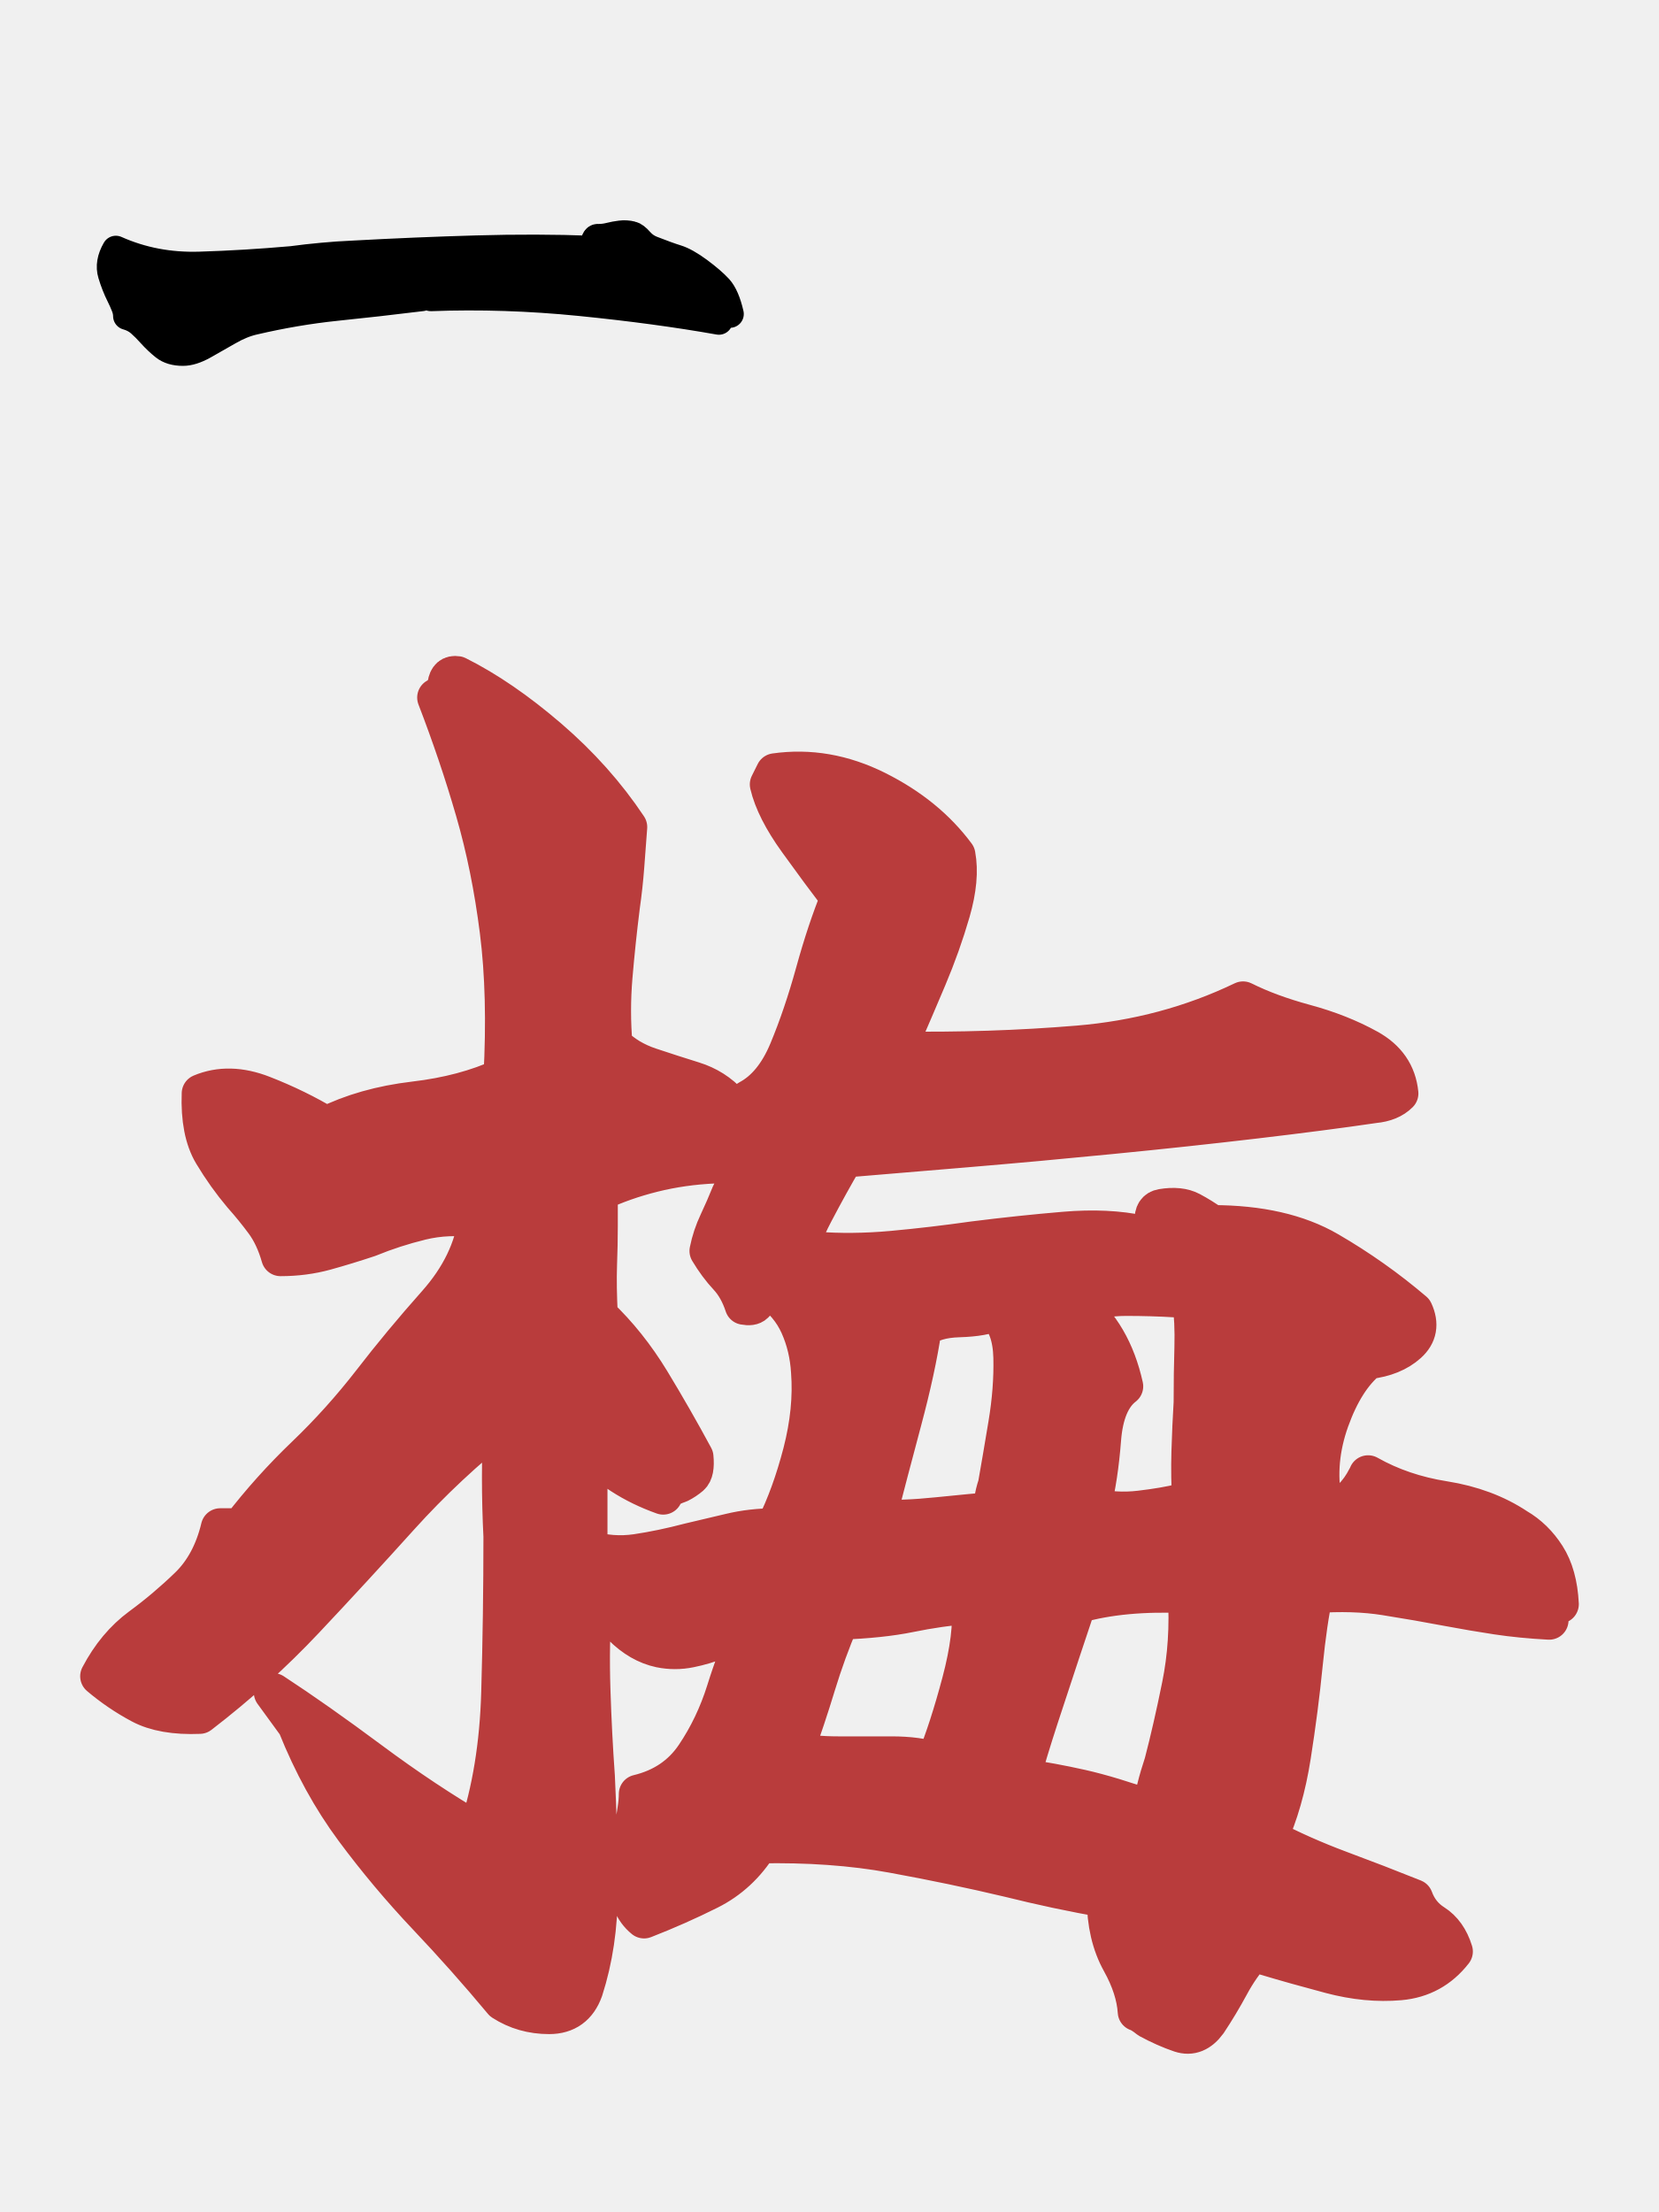
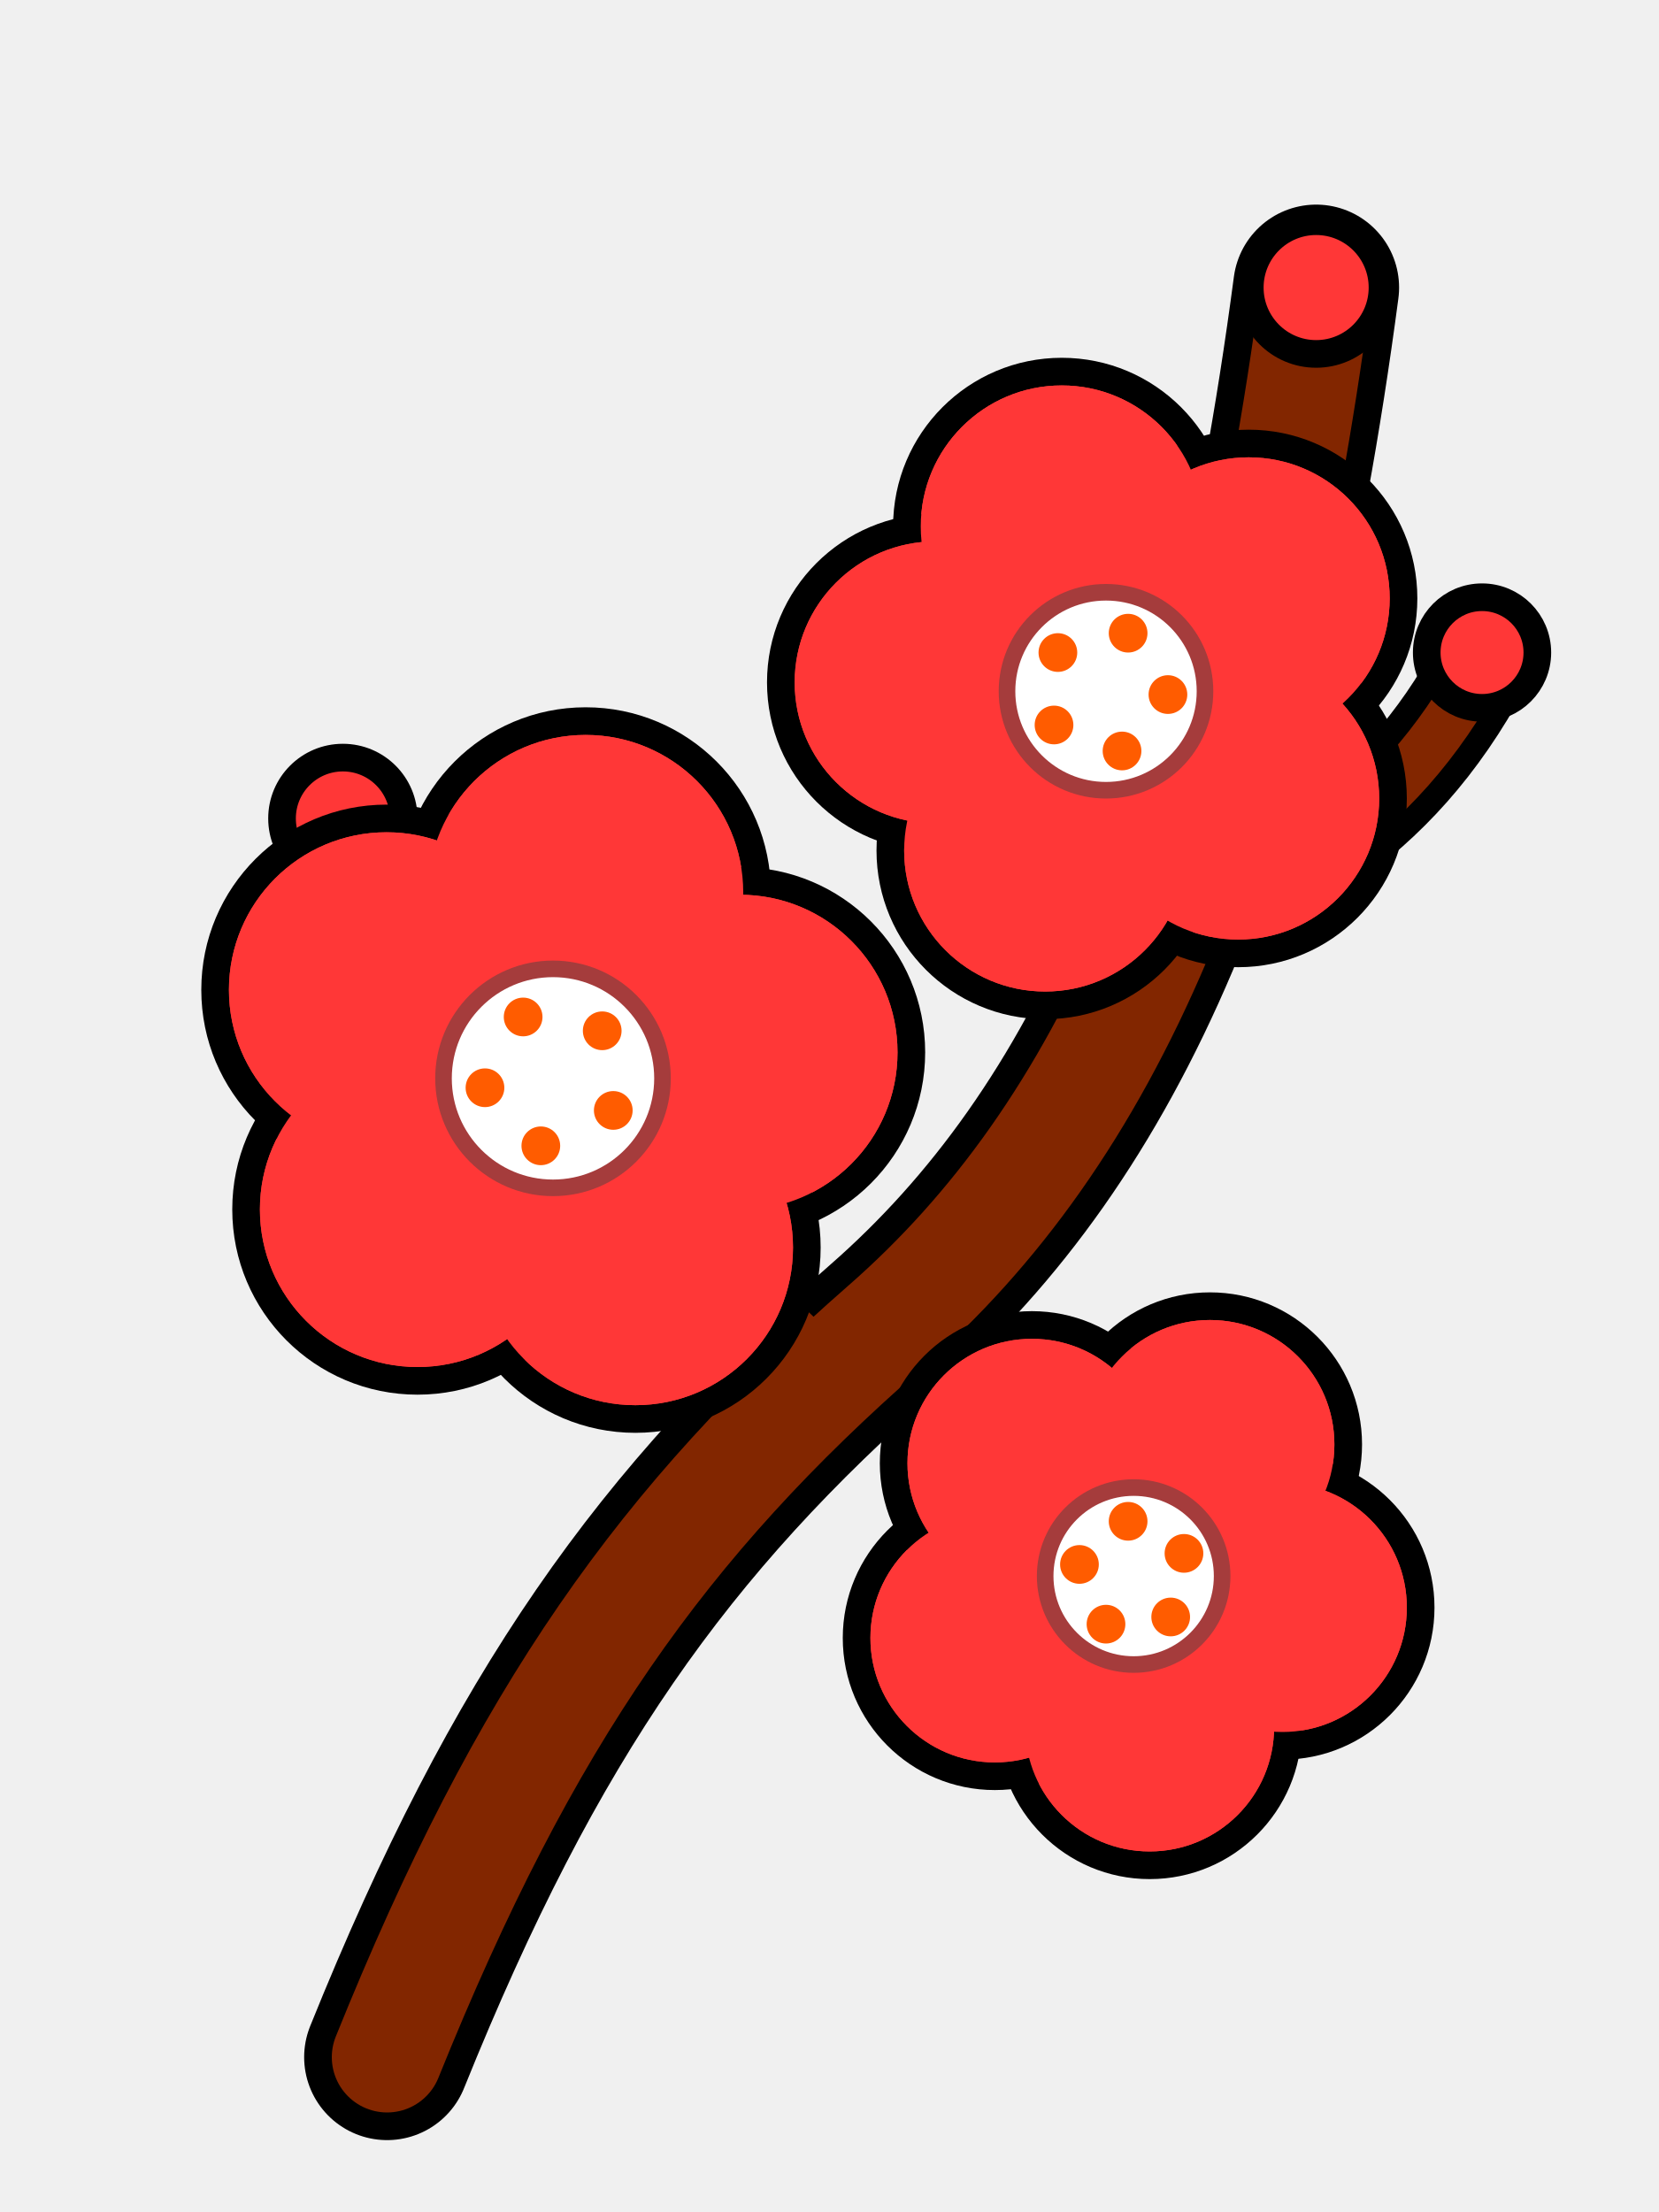
<svg xmlns="http://www.w3.org/2000/svg" width="300" height="400" viewBox="0 0 300 400">
-   <path fill="#000000" stroke="#000000" stroke-width="5" stroke-linejoin="round" d="M132 56.78L132 56.78Q131.12 56.53 130.69 56.96Q130.25 57.40 130.00 58.03L130.00 58.03Q118.73 56.03 104.96 54.65Q91.18 53.27 77.91 53.77L77.91 53.77Q77.04 53.15 76.97 53.02Q76.91 52.90 76.66 52.02L76.66 52.02Q76.29 52.14 76.29 53.02L76.29 53.02Q76.29 53.52 76.29 53.77L76.29 53.77Q68.15 54.77 60.82 55.52Q53.50 56.28 45.99 58.03L45.99 58.03Q43.73 58.53 41.35 59.91Q38.98 61.28 36.85 62.47Q34.72 63.66 33.09 63.66L33.09 63.66Q30.96 63.66 29.71 62.66Q28.46 61.66 27.33 60.41L27.33 60.41Q26.33 59.28 25.33 58.40Q24.33 57.53 22.95 57.15L22.95 57.15Q22.95 56.28 22.57 55.34Q22.20 54.40 21.70 53.40L21.70 53.40Q20.82 51.64 20.20 49.58Q19.57 47.51 20.95 45.13L20.95 45.13Q27.96 48.26 36.10 48.01Q44.23 47.76 52.75 47.01L52.75 47.01Q55.50 46.64 58.26 46.39Q61.01 46.13 63.77 46.01L63.77 46.01Q75.28 45.38 86.18 45.07Q97.07 44.76 106.96 45.13L106.96 45.13Q107.34 45.13 107.46 44.13L107.46 44.13Q107.59 42.88 108.21 43.00L108.21 43.00Q108.71 43.00 109.21 42.94Q109.71 42.88 110.22 42.75L110.22 42.75Q111.22 42.50 112.22 42.38Q113.22 42.25 114.22 42.50L114.22 42.50Q114.85 42.63 115.72 43.63Q116.60 44.63 117.85 45.13L117.85 45.13Q120.73 46.26 122.36 46.76Q123.99 47.26 126.37 49.01L126.37 49.01Q128.74 50.77 130.00 52.14Q131.25 53.52 132 56.78Z" />
-   <path fill="#b93c3c" stroke="#b93c3c" stroke-width="7" stroke-linejoin="round" d="M282 290.08L282 290.08Q280.14 290.88 280.14 293.01L280.14 293.01Q275.08 292.74 270.69 292.08Q266.30 291.41 262.04 290.61L262.04 290.61Q256.45 289.55 250.60 288.62Q244.74 287.68 237.56 288.22L237.56 288.22Q236.49 293.01 235.69 300.99Q234.90 308.97 233.56 317.49Q232.23 326.01 229.31 332.39L229.31 332.39Q235.43 335.59 242.21 338.12Q249 340.64 255.65 343.31L255.65 343.31Q256.72 346.23 259.25 347.83Q261.77 349.43 262.84 352.89L262.84 352.89Q259.11 357.68 253.13 358.21Q247.14 358.74 240.62 357.01Q234.10 355.28 228.77 353.68L228.77 353.68Q227.44 353.15 226.65 352.89L226.65 352.89Q224.25 355.55 222.39 359.01Q220.52 362.47 218.40 365.66L218.40 365.66Q216.27 368.59 213.47 367.66Q210.68 366.72 207.75 365.13L207.75 365.13Q206.42 364.06 205.62 363.80L205.62 363.80Q205.35 359.54 202.69 354.75Q200.03 349.96 200.03 343.31L200.03 343.31Q195.51 342.51 191.12 341.58Q186.73 340.64 182.47 339.58L182.47 339.58Q172.35 337.18 161.44 335.19Q150.53 333.19 137.23 333.46L137.23 333.46Q133.77 339.05 128.18 341.84Q122.59 344.64 116.47 347.03L116.47 347.03Q113.54 344.64 113.67 339.98Q113.81 335.32 114.60 330.80L114.60 330.80Q114.87 328.93 115.14 327.34Q115.40 325.74 115.40 324.41L115.40 324.41Q122.06 322.81 125.65 317.49Q129.24 312.17 131.24 305.78Q133.23 299.39 135.36 295.14L135.36 295.14Q134.03 295.40 132.70 295.80Q131.37 296.20 130.04 296.47L130.04 296.47Q127.38 297.53 124.72 298.06Q122.06 298.60 119.40 298.06L119.40 298.06Q115.67 297.27 112.48 294.07Q109.28 290.88 107.15 289.02L107.15 289.02Q106.62 297.53 106.89 305.65Q107.15 313.77 107.69 321.22L107.69 321.22Q108.22 332.13 108.22 341.84Q108.22 351.56 105.56 359.81L105.56 359.81Q103.96 364.33 99.30 364.33Q94.65 364.33 90.92 361.93L90.92 361.93Q84.27 353.95 77.21 346.50Q70.16 339.05 64.04 330.80Q57.92 322.55 53.66 311.90L53.66 311.90L49.40 306.05Q57.12 311.10 66.97 318.42Q76.81 325.74 86.40 331.33L86.40 331.33Q90.12 320.15 90.52 306.05Q90.92 291.94 90.92 277.84L90.92 277.84Q90.65 272.52 90.65 267.19Q90.65 261.87 90.92 256.81L90.92 256.81Q80.81 264.80 72.29 274.24Q63.77 283.69 55.13 292.87Q46.48 302.06 36.10 310.04L36.10 310.04Q29.44 310.31 25.45 308.18Q21.46 306.05 18 303.12L18 303.12Q20.93 297.53 25.45 294.20Q29.98 290.88 34.10 286.89Q38.23 282.89 39.82 276.24L39.82 276.24L43.55 276.24Q48.87 269.32 55.26 263.20Q61.65 257.08 67.23 249.89L67.23 249.89Q72.56 242.97 78.94 235.79Q85.33 228.60 86.40 220.35L86.40 220.35Q81.07 219.56 76.15 220.75Q71.23 221.95 66.70 223.81L66.70 223.81Q62.71 225.14 58.85 226.21Q54.99 227.27 50.73 227.27L50.73 227.27Q49.67 223.55 47.81 221.02Q45.94 218.49 43.81 216.10L43.81 216.10Q40.89 212.64 38.49 208.64Q36.10 204.65 36.36 197.73L36.36 197.73Q41.42 195.60 47.54 198.00Q53.66 200.39 58.98 203.59L58.98 203.59Q65.90 200.13 74.95 199.06Q84 198.00 90.92 194.81L90.92 194.81Q91.72 179.90 90.25 168.33Q88.79 156.75 85.86 146.64Q82.94 136.52 78.94 126.14L78.94 126.14Q80.01 125.88 80.27 125.21Q80.54 124.55 80.81 123.75L80.81 123.75Q81.07 121.89 82.67 122.15L82.67 122.15Q90.65 126.14 99.17 133.46Q107.69 140.78 113.54 149.56L113.54 149.56Q113.27 153.02 113.01 156.62Q112.74 160.21 112.21 163.93L112.21 163.93Q111.41 170.32 110.88 176.58Q110.35 182.83 110.88 188.95L110.88 188.95Q113.54 191.61 117.53 192.94Q121.52 194.27 125.38 195.47Q129.24 196.67 131.90 199.60L131.90 199.60Q132.97 201.99 132.44 203.32Q131.90 204.65 131.10 205.98L131.10 205.98Q130.57 206.78 130.04 207.85Q129.51 208.91 129.24 210.51L129.24 210.51Q123.39 210.77 118.06 212.10Q112.74 213.43 108.22 215.56L108.22 215.56Q108.22 217.16 108.22 218.62Q108.22 220.09 108.22 221.68L108.22 221.68Q108.22 224.88 108.08 228.74Q107.95 232.60 108.22 237.92L108.22 237.92Q113.54 242.97 117.67 249.76Q121.79 256.55 125.52 263.47L125.52 263.47Q125.78 266.13 124.85 266.93Q123.92 267.72 122.85 268.26L122.85 268.26Q122.06 268.52 121.26 268.92Q120.46 269.32 119.93 270.39L119.93 270.39Q111.68 267.46 106.35 261.60L106.35 261.60L106.35 280.23Q110.61 281.56 115.14 280.90Q119.66 280.23 124.72 278.90L124.72 278.90Q128.18 278.10 132.04 277.17Q135.90 276.24 140.15 276.24L140.15 276.24Q143.08 270.39 145.08 262.67Q147.07 254.95 146.54 248.03L146.54 248.03Q146.27 243.51 144.54 239.65Q142.81 235.79 139.09 233.13L139.09 233.13Q138.29 233.13 137.23 234.72L137.23 234.72Q136.96 235.26 136.43 235.79Q135.90 236.32 134.56 236.06L134.56 236.06Q133.50 232.86 131.64 230.87Q129.77 228.87 128.18 226.21L128.18 226.21Q128.71 223.55 129.91 221.02Q131.10 218.49 132.17 215.83L132.17 215.83Q134.56 211.84 135.90 207.58Q137.23 203.32 135.36 198.80L135.36 198.80Q139.89 196.40 142.55 190.02Q145.21 183.63 147.34 175.91Q149.47 168.19 151.86 162.34L151.86 162.34Q148.40 157.81 144.28 152.09Q140.15 146.37 139.09 141.85L139.09 141.85L140.15 139.72Q149.47 138.39 158.52 142.91Q167.56 147.43 172.89 154.62L172.89 154.62Q173.69 158.88 171.96 164.87Q170.23 170.85 167.70 176.84Q165.17 182.83 163.31 187.09L163.31 187.09Q162.24 189.22 161.98 190.02L161.98 190.02Q179.01 190.28 194.98 188.95Q210.94 187.62 224.78 180.97L224.78 180.97Q229.57 183.36 235.96 185.09Q242.35 186.82 247.40 189.62Q252.46 192.41 252.99 197.73L252.99 197.73Q251.40 199.33 248.47 199.60L248.47 199.60Q239.42 200.93 227.04 202.39Q214.67 203.85 201.10 205.18Q187.52 206.52 174.88 207.58Q162.24 208.64 152.66 209.44L152.66 209.44Q150 213.97 147.21 219.29Q144.41 224.61 143.61 229.14L143.61 229.14Q145.21 229.93 145.61 229.27Q146.01 228.60 146.27 227.81L146.27 227.81Q146.54 226.21 147.34 226.21L147.34 226.21Q153.99 226.74 161.31 226.08Q168.63 225.41 176.08 224.35L176.08 224.35Q184.60 223.28 192.45 222.62Q200.30 221.95 206.42 223.28L206.42 223.28Q208.81 222.75 208.68 220.75Q208.55 218.76 210.15 218.49L210.15 218.49Q213.34 217.96 215.33 219.02Q217.33 220.09 219.19 221.42L219.19 221.42Q231.97 221.42 240.22 226.21Q248.47 231.00 255.65 237.12L255.65 237.12Q257.25 240.58 254.59 242.97Q251.93 245.37 247.40 245.90L247.40 245.90Q243.15 249.36 240.48 256.81Q237.82 264.27 239.15 271.45L239.15 271.45Q242.88 272.52 244.48 270.92Q246.07 269.32 247.14 267.19L247.14 267.19Q247.40 266.93 247.40 266.66L247.40 266.66Q253.52 270.12 261.11 271.32Q268.69 272.52 274.28 276.24L274.28 276.24Q277.48 278.10 279.60 281.43Q281.73 284.76 282 290.08ZM214.67 288.22L214.67 288.22Q202.96 287.68 194.71 290.08L194.71 290.08Q193.65 293.27 191.78 298.86Q189.92 304.45 187.92 310.57Q185.93 316.69 184.60 321.48L184.60 321.48Q190.19 322.28 195.51 323.48Q200.83 324.68 208.28 327.34L208.28 327.34Q208.55 325.47 209.08 323.35Q209.61 321.22 210.41 318.82L210.41 318.82Q212.01 312.70 213.60 304.85Q215.20 297.00 214.67 288.22ZM180.07 237.12L180.07 237.12Q177.94 238.18 173.42 238.32Q168.90 238.45 166.77 240.31L166.77 240.31Q165.70 247.50 163.17 256.95Q160.65 266.39 158.52 274.64L158.52 274.64Q163.04 274.91 169.56 274.24Q176.08 273.58 179.27 273.31L179.27 273.31Q179.54 272.52 179.67 271.32Q179.81 270.12 180.34 268.52L180.34 268.52Q181.14 264.00 182.20 257.61Q183.27 251.22 183.13 245.50Q183 239.78 180.07 237.12ZM175.55 290.08L175.55 290.08Q169.69 290.61 164.50 291.68Q159.31 292.74 151.86 293.01L151.86 293.01Q149.47 298.60 147.60 304.72Q145.74 310.84 143.61 316.69L143.61 316.69Q146.81 317.49 151.60 317.49Q156.39 317.49 161.18 317.49Q165.97 317.49 169.16 318.56L169.16 318.56Q171.56 312.70 173.82 304.18Q176.08 295.67 175.55 290.08ZM215.47 271.45L215.47 271.45Q215.20 267.19 215.33 262.54Q215.47 257.88 215.73 253.62L215.73 253.62Q215.73 248.30 215.87 243.64Q216 238.98 215.47 234.99L215.47 234.99Q214.40 234.99 212.54 234.72L212.54 234.72Q208.28 234.46 203.63 234.46Q198.97 234.46 194.71 236.06L194.71 236.06Q201.10 241.11 203.23 250.69L203.23 250.69Q199.77 253.35 199.23 260.27Q198.70 267.19 197.37 272.52L197.37 272.52Q201.63 273.58 206.15 273.05Q210.68 272.52 213.87 271.72L213.87 271.72Q214.94 271.45 215.47 271.45Z" />
+   <path d="M 70 372 C 95 310 120 275 160 240 S 225 150 238 52" fill="none" stroke="#000000" stroke-width="30" stroke-linecap="round" />
+   <path d="M 150 250 C 120 220 95 205 62 150" fill="none" stroke="#000000" stroke-width="22" stroke-linecap="round" />
+   <path d="M 205 170 C 230 160 252 150 268 120" fill="none" stroke="#000000" stroke-width="18" stroke-linecap="round" />
+   <path d="M 70 372 C 95 310 120 275 160 240 S 225 150 238 52" fill="none" stroke="#822600" stroke-width="20" stroke-linecap="round" />
+   <path d="M 150 250 C 120 220 95 205 62 150" fill="none" stroke="#822600" stroke-width="13" stroke-linecap="round" />
+   <path d="M 205 170 C 230 160 252 150 268 120" fill="none" stroke="#822600" stroke-width="9" stroke-linecap="round" />
+   <circle cx="238" cy="52" r="12" fill="#ff3737" stroke="#000000" stroke-width="5" />
+   <circle cx="62" cy="148" r="11" fill="#ff3737" stroke="#000000" stroke-width="5" />
+   <circle cx="268" cy="118" r="10" fill="#ff3737" stroke="#000000" stroke-width="5" />
+   <circle cx="105.9" cy="161.4" r="31" fill="#ff3737" stroke="#000000" stroke-width="5" />,<circle cx="133.8" cy="190.3" r="31" fill="#ff3737" stroke="#000000" stroke-width="5" />,<circle cx="114.9" cy="225.6" r="31" fill="#ff3737" stroke="#000000" stroke-width="5" />,<circle cx="75.5" cy="218.7" r="31" fill="#ff3737" stroke="#000000" stroke-width="5" />,<circle cx="69.9" cy="179" r="31" fill="#ff3737" stroke="#000000" stroke-width="5" />
+   <circle cx="105.9" cy="161.4" r="28.5" fill="#ff3737" />,<circle cx="133.8" cy="190.3" r="28.5" fill="#ff3737" />,<circle cx="114.9" cy="225.6" r="28.5" fill="#ff3737" />,<circle cx="75.5" cy="218.7" r="28.5" fill="#ff3737" />,<circle cx="69.9" cy="179" r="28.5" fill="#ff3737" />
+   <circle cx="100" cy="195" r="19.8" fill="#ffffff" stroke="#a53c3c" stroke-width="3" />
+   <circle cx="108.9" cy="186.4" r="3.5" fill="#ff5c00" />,<circle cx="110.9" cy="200.8" r="3.5" fill="#ff5c00" />,<circle cx="97.8" cy="207.2" r="3.5" fill="#ff5c00" />,<circle cx="87.7" cy="196.7" r="3.5" fill="#ff5c00" />,<circle cx="94.6" cy="183.9" r="3.5" fill="#ff5c00" />
+   <circle cx="192" cy="95.2" r="28" fill="#ff3737" stroke="#000000" stroke-width="5" />,<circle cx="225.8" cy="108.2" r="28" fill="#ff3737" stroke="#000000" stroke-width="5" />,<circle cx="223.9" cy="144.4" r="28" fill="#ff3737" stroke="#000000" stroke-width="5" />,<circle cx="189" cy="153.8" r="28" fill="#ff3737" stroke="#000000" stroke-width="5" />,<circle cx="169.2" cy="123.4" r="28" fill="#ff3737" stroke="#000000" stroke-width="5" />
+   <circle cx="192" cy="95.2" r="25.5" fill="#ff3737" />,<circle cx="225.8" cy="108.2" r="25.5" fill="#ff3737" />,<circle cx="223.9" cy="144.4" r="25.5" fill="#ff3737" />,<circle cx="189" cy="153.8" r="25.5" fill="#ff3737" />,<circle cx="169.2" cy="123.4" r="25.5" fill="#ff3737" />
+   <circle cx="200" cy="125" r="17.9" fill="#ffffff" stroke="#a53c3c" stroke-width="3" />
+   <circle cx="204" cy="114.5" r="3.5" fill="#ff5c00" />,<circle cx="211.2" cy="125.6" r="3.5" fill="#ff5c00" />,<circle cx="202.9" cy="135.8" r="3.5" fill="#ff5c00" />,<circle cx="190.6" cy="131.1" r="3.5" fill="#ff5c00" />,<circle cx="191.3" cy="118" r="3.5" fill="#ff5c00" />
+   <circle cx="218.8" cy="261.2" r="25" fill="#ff3737" stroke="#000000" stroke-width="5" />,<circle cx="231.9" cy="290.7" r="25" fill="#ff3737" stroke="#000000" stroke-width="5" />,<circle cx="207.9" cy="312.3" r="25" fill="#ff3737" stroke="#000000" stroke-width="5" />,<circle cx="179.9" cy="296.2" r="25" fill="#ff3737" stroke="#000000" stroke-width="5" />,<circle cx="186.6" cy="264.6" r="25" fill="#ff3737" stroke="#000000" stroke-width="5" />
+   <circle cx="218.8" cy="261.2" r="22.5" fill="#ff3737" />,<circle cx="231.9" cy="290.7" r="22.5" fill="#ff3737" />,<circle cx="207.9" cy="312.3" r="22.5" fill="#ff3737" />,<circle cx="179.9" cy="296.2" r="22.5" fill="#ff3737" />,<circle cx="186.6" cy="264.6" r="22.5" fill="#ff3737" />
+   <circle cx="205" cy="285" r="16" fill="#ffffff" stroke="#a53c3c" stroke-width="3" />
+   <circle cx="214.1" cy="280.9" r="3.5" fill="#ff5c00" />,<circle cx="211.7" cy="292.4" r="3.5" fill="#ff5c00" />,<circle cx="200" cy="293.7" r="3.5" fill="#ff5c00" />,<circle cx="195.2" cy="282.9" r="3.5" fill="#ff5c00" />,<circle cx="204" cy="275.1" r="3.5" fill="#ff5c00" />
</svg>
